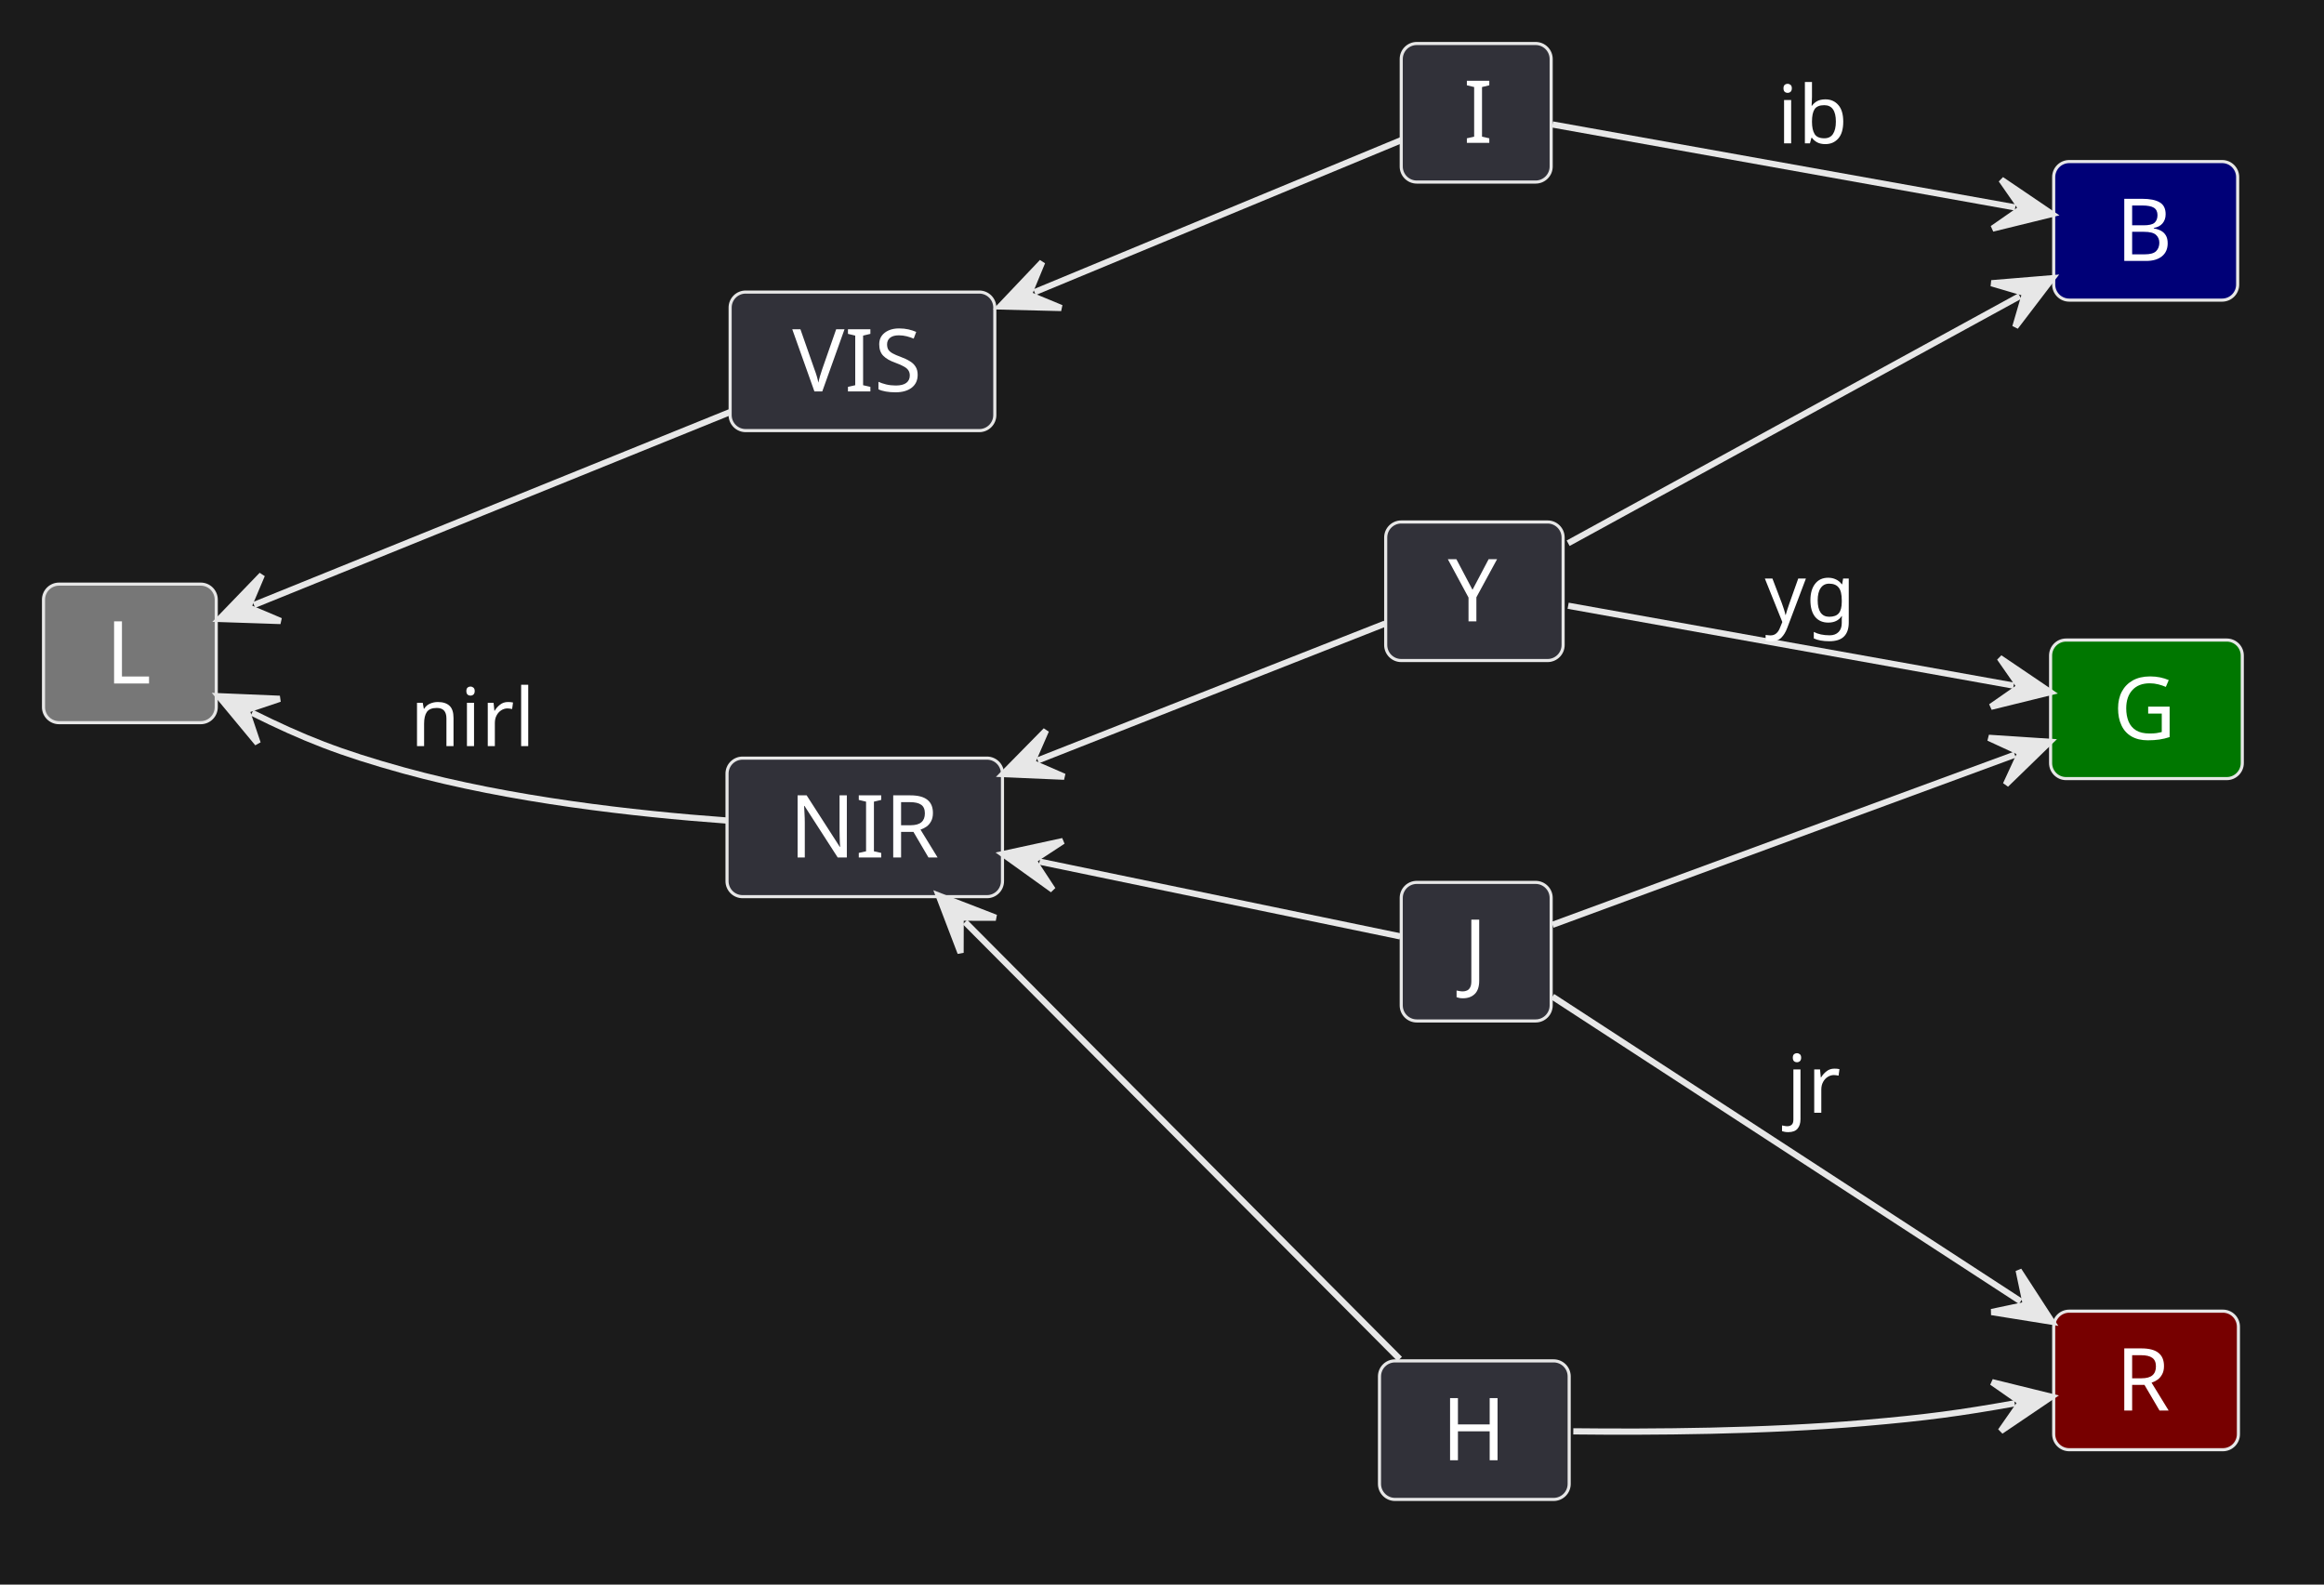
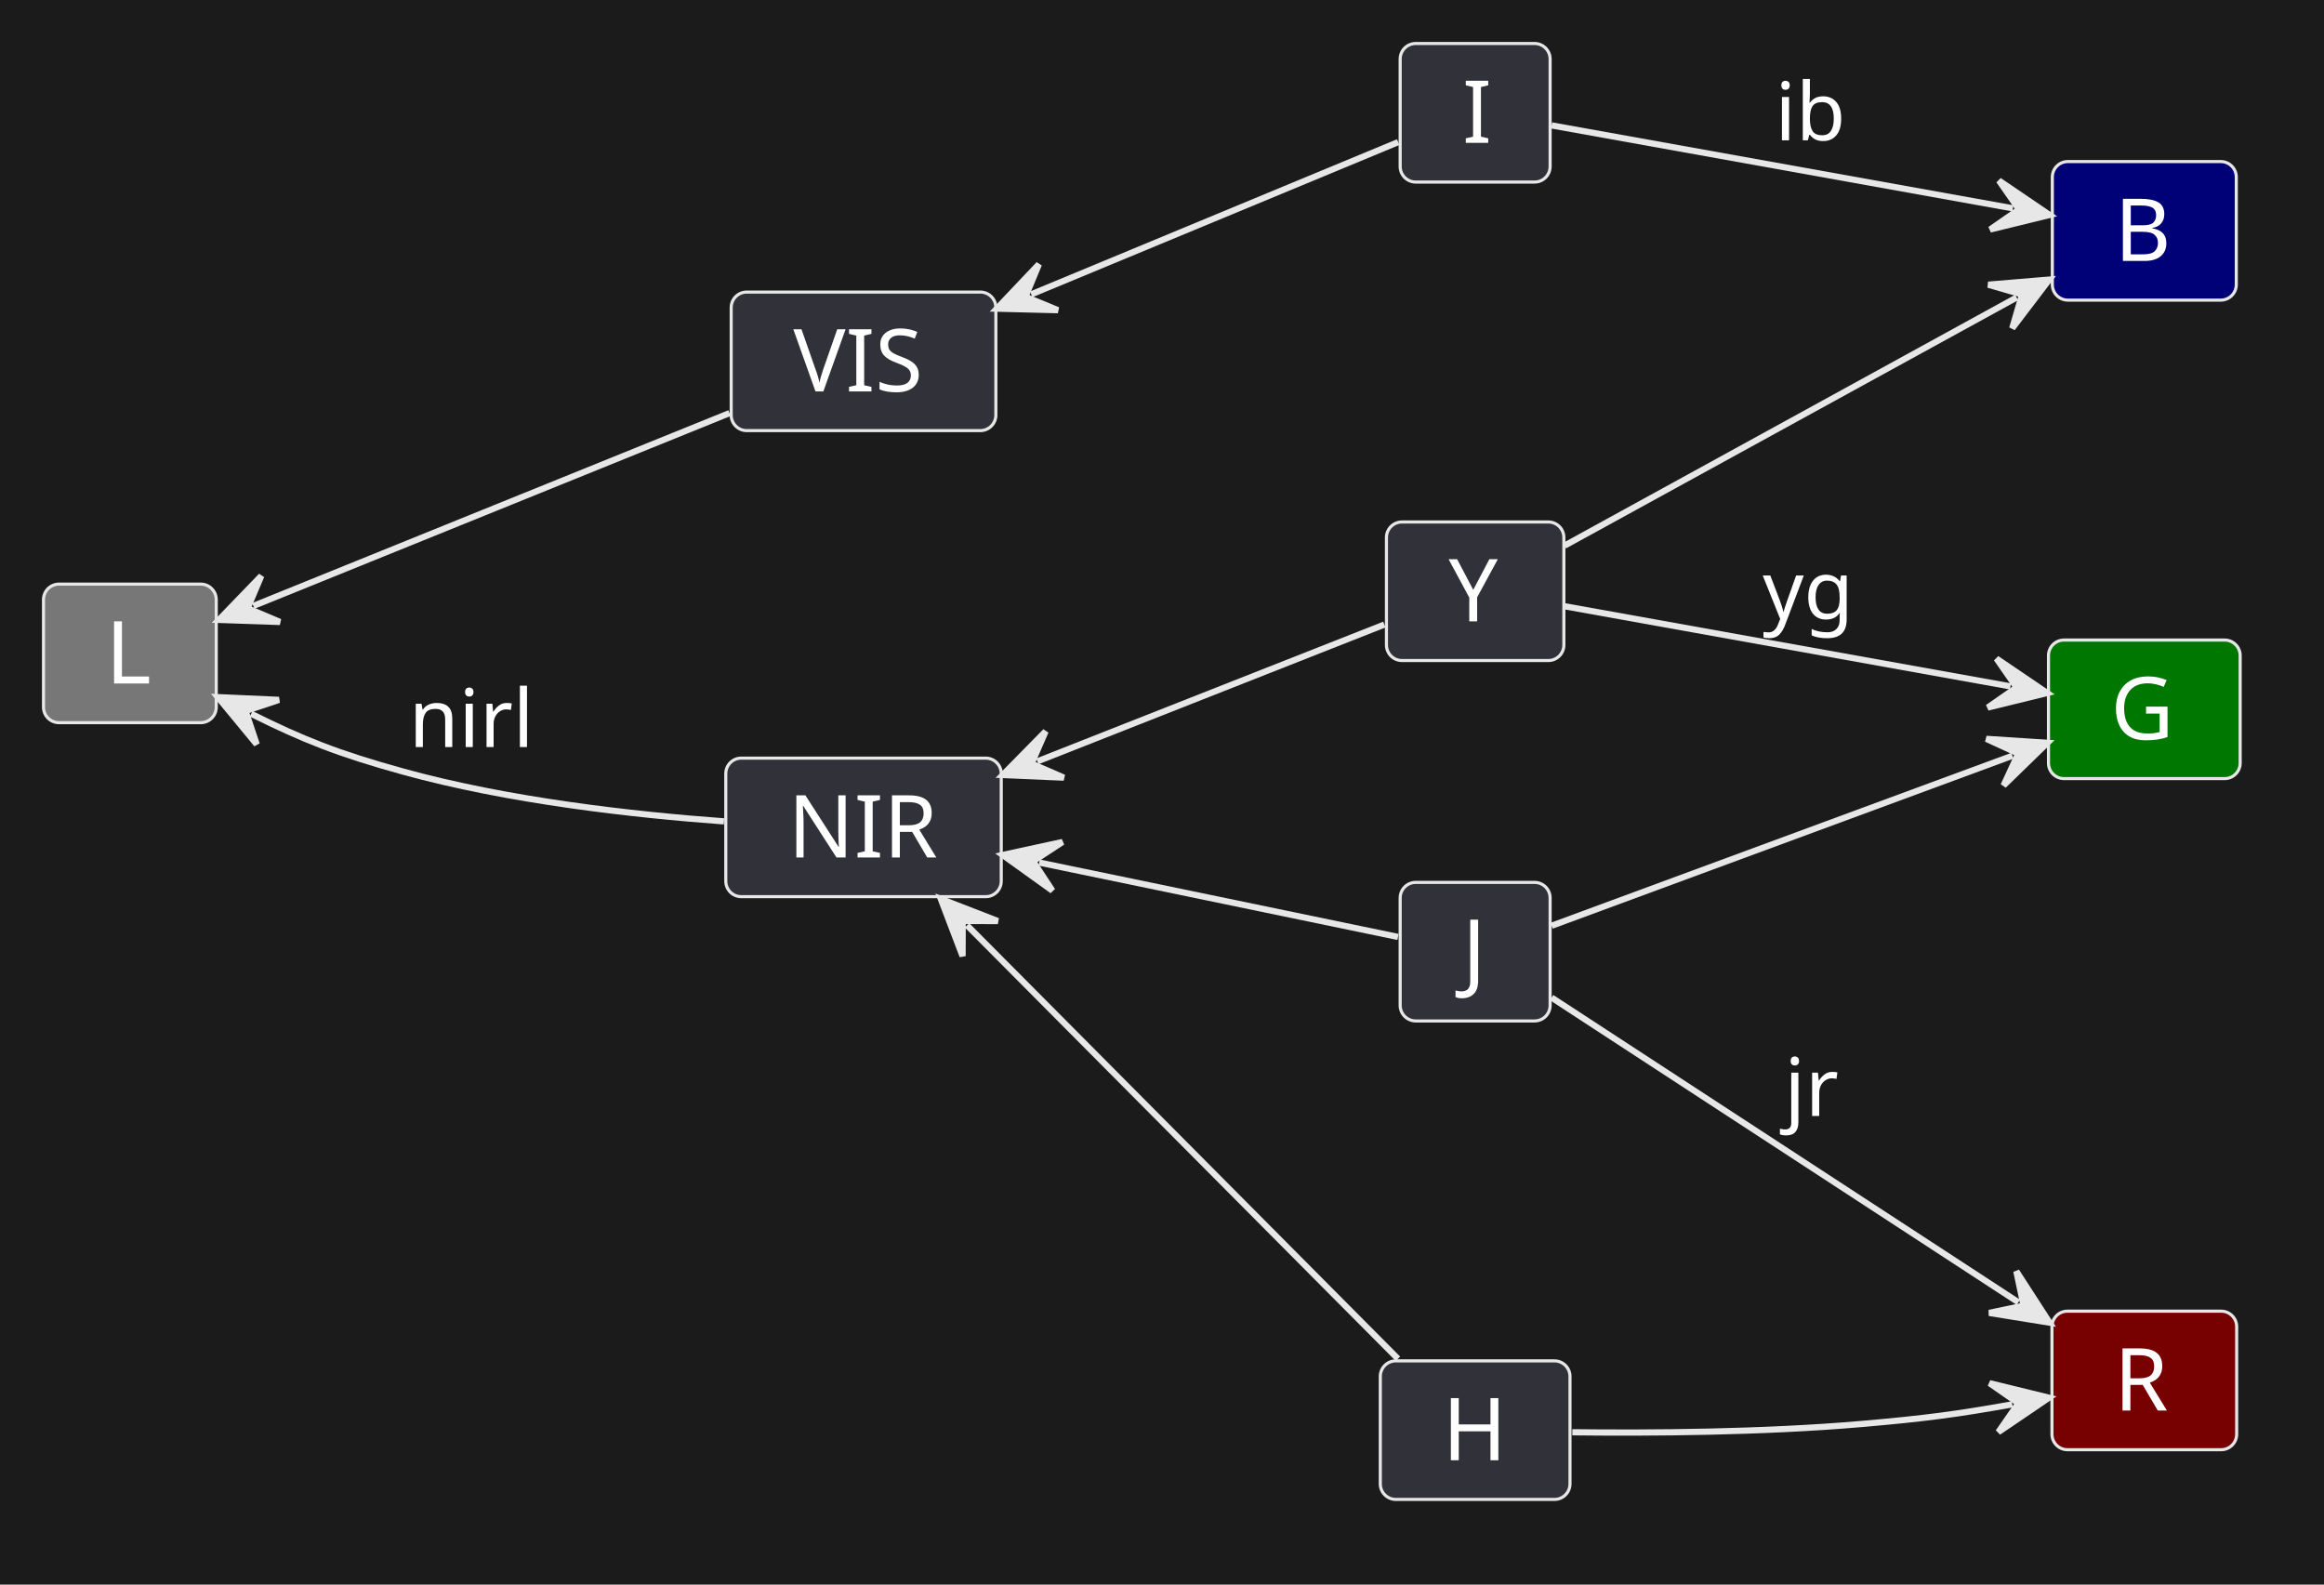
<svg xmlns="http://www.w3.org/2000/svg" contentStyleType="text/css" data-diagram-type="DESCRIPTION" height="255px" preserveAspectRatio="none" style="width:374px;height:255px;background:#1B1B1B;" version="1.1" viewBox="0 0 374 255" width="374px" zoomAndPan="magnify">
  <defs />
  <g>
    <rect fill="#1B1B1B" height="255" style="stroke:none;stroke-width:1;" width="374" x="0" y="0" />
    <g class="entity" data-qualified-name="L" data-source-line="3" id="ent0002">
      <rect fill="#777777" height="22.297" rx="2.5" ry="2.5" style="stroke:#E7E7E7;stroke-width:0.5;" width="27.8" x="7" y="94" />
      <text fill="#FFFFFF" font-family="sans-serif" font-size="14" lengthAdjust="spacing" textLength="7.8" x="17" y="109.995">L</text>
    </g>
    <g class="entity" data-qualified-name="VIS" data-source-line="4" id="ent0003">
-       <rect fill="#313139" height="22.297" rx="2.5" ry="2.5" style="stroke:#E7E7E7;stroke-width:0.5;" width="42.593" x="117.5" y="47" />
-       <text fill="#FFFFFF" font-family="sans-serif" font-size="14" lengthAdjust="spacing" textLength="22.593" x="127.5" y="62.995">VIS</text>
+       <rect fill="#313139" height="22.297" rx="2.5" ry="2.5" style="stroke:#E7E7E7;stroke-width:0.5;" width="42.593" x="117.67" y="47" />
+       <text fill="#FFFFFF" font-family="sans-serif" font-size="14" lengthAdjust="spacing" textLength="22.593" x="127.67" y="62.995">VIS</text>
    </g>
    <g class="entity" data-qualified-name="NIR" data-source-line="5" id="ent0004">
-       <rect fill="#313139" height="22.297" rx="2.5" ry="2.5" style="stroke:#E7E7E7;stroke-width:0.5;" width="44.329" x="117" y="122" />
-       <text fill="#FFFFFF" font-family="sans-serif" font-size="14" lengthAdjust="spacing" textLength="24.329" x="127" y="137.995">NIR</text>
+       <rect fill="#313139" height="22.297" rx="2.5" ry="2.5" style="stroke:#E7E7E7;stroke-width:0.5;" width="44.329" x="116.8" y="122" />
+       <text fill="#FFFFFF" font-family="sans-serif" font-size="14" lengthAdjust="spacing" textLength="24.329" x="126.8" y="137.995">NIR</text>
    </g>
    <g class="entity" data-qualified-name="I" data-source-line="6" id="ent0005">
-       <rect fill="#313139" height="22.297" rx="2.5" ry="2.5" style="stroke:#E7E7E7;stroke-width:0.5;" width="24.129" x="225.5" y="7" />
-       <text fill="#FFFFFF" font-family="sans-serif" font-size="14" lengthAdjust="spacing" textLength="4.129" x="235.5" y="22.995">I</text>
+       <rect fill="#313139" height="22.297" rx="2.5" ry="2.5" style="stroke:#E7E7E7;stroke-width:0.5;" width="24.129" x="225.33" y="7" />
+       <text fill="#FFFFFF" font-family="sans-serif" font-size="14" lengthAdjust="spacing" textLength="4.129" x="235.33" y="22.995">I</text>
    </g>
    <g class="entity" data-qualified-name="Y" data-source-line="7" id="ent0006">
-       <rect fill="#313139" height="22.297" rx="2.5" ry="2.5" style="stroke:#E7E7E7;stroke-width:0.5;" width="28.552" x="223" y="84" />
-       <text fill="#FFFFFF" font-family="sans-serif" font-size="14" lengthAdjust="spacing" textLength="8.552" x="233" y="99.995">Y</text>
+       <rect fill="#313139" height="22.297" rx="2.5" ry="2.5" style="stroke:#E7E7E7;stroke-width:0.5;" width="28.552" x="223.12" y="84" />
+       <text fill="#FFFFFF" font-family="sans-serif" font-size="14" lengthAdjust="spacing" textLength="8.552" x="233.12" y="99.995">Y</text>
    </g>
    <g class="entity" data-qualified-name="J" data-source-line="8" id="ent0007">
-       <rect fill="#313139" height="22.297" rx="2.5" ry="2.5" style="stroke:#E7E7E7;stroke-width:0.5;" width="24.129" x="225.5" y="142" />
-       <text fill="#FFFFFF" font-family="sans-serif" font-size="14" lengthAdjust="spacing" textLength="4.129" x="235.5" y="157.995">J</text>
+       <rect fill="#313139" height="22.297" rx="2.5" ry="2.5" style="stroke:#E7E7E7;stroke-width:0.5;" width="24.129" x="225.33" y="142" />
+       <text fill="#FFFFFF" font-family="sans-serif" font-size="14" lengthAdjust="spacing" textLength="4.129" x="235.33" y="157.995">J</text>
    </g>
    <g class="entity" data-qualified-name="H" data-source-line="9" id="ent0008">
-       <rect fill="#313139" height="22.297" rx="2.5" ry="2.5" style="stroke:#E7E7E7;stroke-width:0.5;" width="30.527" x="222" y="219" />
-       <text fill="#FFFFFF" font-family="sans-serif" font-size="14" lengthAdjust="spacing" textLength="10.527" x="232" y="234.995">H</text>
+       <rect fill="#313139" height="22.297" rx="2.5" ry="2.5" style="stroke:#E7E7E7;stroke-width:0.5;" width="30.527" x="222.13" y="219" />
+       <text fill="#FFFFFF" font-family="sans-serif" font-size="14" lengthAdjust="spacing" textLength="10.527" x="232.13" y="234.995">H</text>
    </g>
    <g class="entity" data-qualified-name="B" data-source-line="10" id="ent0009">
-       <rect fill="#000077" height="22.297" rx="2.5" ry="2.5" style="stroke:#E7E7E7;stroke-width:0.5;" width="29.605" x="330.5" y="26" />
-       <text fill="#FFFFFF" font-family="sans-serif" font-size="14" lengthAdjust="spacing" textLength="9.604" x="340.5" y="41.995">B</text>
+       <rect fill="#000077" height="22.297" rx="2.5" ry="2.5" style="stroke:#E7E7E7;stroke-width:0.5;" width="29.605" x="330.28" y="26" />
+       <text fill="#FFFFFF" font-family="sans-serif" font-size="14" lengthAdjust="spacing" textLength="9.604" x="340.28" y="41.995">B</text>
    </g>
    <g class="entity" data-qualified-name="G" data-source-line="11" id="ent0010">
-       <rect fill="#007700" height="22.297" rx="2.5" ry="2.5" style="stroke:#E7E7E7;stroke-width:0.5;" width="30.849" x="330" y="103" />
-       <text fill="#FFFFFF" font-family="sans-serif" font-size="14" lengthAdjust="spacing" textLength="10.849" x="340" y="118.995">G</text>
+       <rect fill="#007700" height="22.297" rx="2.5" ry="2.5" style="stroke:#E7E7E7;stroke-width:0.5;" width="30.849" x="329.66" y="103" />
+       <text fill="#FFFFFF" font-family="sans-serif" font-size="14" lengthAdjust="spacing" textLength="10.849" x="339.66" y="118.995">G</text>
    </g>
    <g class="entity" data-qualified-name="R" data-source-line="12" id="ent0011">
-       <rect fill="#770000" height="22.297" rx="2.5" ry="2.5" style="stroke:#E7E7E7;stroke-width:0.5;" width="29.727" x="330.5" y="211" />
-       <text fill="#FFFFFF" font-family="sans-serif" font-size="14" lengthAdjust="spacing" textLength="9.727" x="340.5" y="226.995">R</text>
+       <rect fill="#770000" height="22.297" rx="2.5" ry="2.5" style="stroke:#E7E7E7;stroke-width:0.5;" width="29.727" x="330.22" y="211" />
+       <text fill="#FFFFFF" font-family="sans-serif" font-size="14" lengthAdjust="spacing" textLength="9.727" x="340.22" y="226.995">R</text>
    </g>
    <g class="link" data-entity-1="ent0002" data-entity-2="ent0004" data-link-type="dependency" data-source-line="14" id="lnk12">
-       <path d="M40.556,114.705 C48.886,118.835 54.62,121.13 65,124 C82.11,128.72 102.16,130.97 116.91,132.04" fill="none" id="L-backto-NIR" style="stroke:#E7E7E7;stroke-width:1;" />
-       <polygon fill="#E7E7E7" points="35.18,112.04,41.467,119.621,39.66,114.261,45.02,112.454,35.18,112.04" style="stroke:#E7E7E7;stroke-width:1;" />
-       <text fill="#FFFFFF" font-family="sans-serif" font-size="13" lengthAdjust="spacing" textLength="20.808" x="66" y="120.067">nirl</text>
+       <path d="M40.419,114.868 C48.719,119.008 54.44,121.29 64.8,124.15 C81.82,128.86 101.75,131.1 116.51,132.18" fill="none" id="L-backto-NIR" style="stroke:#E7E7E7;stroke-width:1;" />
+       <polygon fill="#E7E7E7" points="35.05,112.19,41.318,119.787,39.524,114.422,44.889,112.628,35.05,112.19" style="stroke:#E7E7E7;stroke-width:1;" />
+       <text fill="#FFFFFF" font-family="sans-serif" font-size="13" lengthAdjust="spacing" textLength="20.808" x="65.8" y="120.217">nirl</text>
    </g>
    <g class="link" data-entity-1="ent0002" data-entity-2="ent0003" data-link-type="dependency" data-source-line="15" id="lnk13">
-       <path d="M40.871,97.356 C60.981,89.206 93.73,75.94 117.45,66.33" fill="none" id="L-backto-VIS" style="stroke:#E7E7E7;stroke-width:1;" />
-       <polygon fill="#E7E7E7" points="35.31,99.61,45.153,99.937,39.944,97.732,42.149,92.522,35.31,99.61" style="stroke:#E7E7E7;stroke-width:1;" />
+       <path d="M40.772,97.508 C60.901,89.358 93.67,76.09 117.4,66.48" fill="none" id="L-backto-VIS" style="stroke:#E7E7E7;stroke-width:1;" />
+       <polygon fill="#E7E7E7" points="35.21,99.76,45.053,100.09,39.845,97.884,42.051,92.675,35.21,99.76" style="stroke:#E7E7E7;stroke-width:1;" />
    </g>
    <g class="link" data-entity-1="ent0003" data-entity-2="ent0005" data-link-type="dependency" data-source-line="16" id="lnk14">
-       <path d="M166.482,47.021 C186.322,38.791 209.82,29.06 225.49,22.56" fill="none" id="VIS-backto-I" style="stroke:#E7E7E7;stroke-width:1;" />
-       <polygon fill="#E7E7E7" points="160.94,49.32,170.786,49.566,165.558,47.404,167.72,42.177,160.94,49.32" style="stroke:#E7E7E7;stroke-width:1;" />
+       <path d="M165.952,47.37 C185.642,39.2 209.14,29.46 225.01,22.87" fill="none" id="VIS-backto-I" style="stroke:#E7E7E7;stroke-width:1;" />
+       <polygon fill="#E7E7E7" points="160.41,49.67,170.256,49.915,165.028,47.754,167.19,42.526,160.41,49.67" style="stroke:#E7E7E7;stroke-width:1;" />
    </g>
    <g class="link" data-entity-1="ent0004" data-entity-2="ent0006" data-link-type="dependency" data-source-line="17" id="lnk15">
-       <path d="M167.002,122.371 C185.762,114.981 206.89,106.66 222.88,100.36" fill="none" id="NIR-backto-Y" style="stroke:#E7E7E7;stroke-width:1;" />
-       <polygon fill="#E7E7E7" points="161.42,124.57,171.26,124.993,166.072,122.737,168.328,117.55,161.42,124.57" style="stroke:#E7E7E7;stroke-width:1;" />
+       <path d="M166.942,122.521 C185.702,115.131 206.81,106.81 222.78,100.51" fill="none" id="NIR-backto-Y" style="stroke:#E7E7E7;stroke-width:1;" />
+       <polygon fill="#E7E7E7" points="161.36,124.72,171.2,125.143,166.012,122.887,168.268,117.7,161.36,124.72" style="stroke:#E7E7E7;stroke-width:1;" />
    </g>
    <g class="link" data-entity-1="ent0004" data-entity-2="ent0007" data-link-type="dependency" data-source-line="18" id="lnk16">
-       <path d="M167.295,138.659 C187.055,142.759 209.76,147.46 225.34,150.69" fill="none" id="NIR-backto-J" style="stroke:#E7E7E7;stroke-width:1;" />
-       <polygon fill="#E7E7E7" points="161.42,137.44,169.42,143.185,166.316,138.456,171.045,135.352,161.42,137.44" style="stroke:#E7E7E7;stroke-width:1;" />
+       <path d="M167.235,138.807 C186.885,142.877 209.35,147.54 224.98,150.78" fill="none" id="NIR-backto-J" style="stroke:#E7E7E7;stroke-width:1;" />
+       <polygon fill="#E7E7E7" points="161.36,137.59,169.362,143.332,166.256,138.604,170.984,135.499,161.36,137.59" style="stroke:#E7E7E7;stroke-width:1;" />
    </g>
    <g class="link" data-entity-1="ent0004" data-entity-2="ent0008" data-link-type="dependency" data-source-line="19" id="lnk17">
-       <path d="M155.302,148.383 C173.822,166.993 206.64,199.98 225.26,218.7" fill="none" id="NIR-backto-H" style="stroke:#E7E7E7;stroke-width:1;" />
-       <polygon fill="#E7E7E7" points="151.07,144.13,154.583,153.331,154.597,147.674,160.254,147.688,151.07,144.13" style="stroke:#E7E7E7;stroke-width:1;" />
+       <path d="M155.63,148.915 C174.19,167.585 206.42,200 224.97,218.66" fill="none" id="NIR-backto-H" style="stroke:#E7E7E7;stroke-width:1;" />
+       <polygon fill="#E7E7E7" points="151.4,144.66,154.908,153.863,154.925,148.206,160.582,148.223,151.4,144.66" style="stroke:#E7E7E7;stroke-width:1;" />
    </g>
    <g class="link" data-entity-1="ent0005" data-entity-2="ent0009" data-link-type="dependency" data-source-line="21" id="lnk18">
-       <path d="M249.84,20.03 C269.28,23.52 303.024,29.56 324.314,33.38" fill="none" id="I-to-B" style="stroke:#E7E7E7;stroke-width:1;" />
-       <polygon fill="#E7E7E7" points="330.22,34.44,322.068,28.913,325.299,33.557,320.655,36.788,330.22,34.44" style="stroke:#E7E7E7;stroke-width:1;" />
-       <text fill="#FFFFFF" font-family="sans-serif" font-size="13" lengthAdjust="spacing" textLength="11.864" x="286" y="23.067">ib</text>
+       <path d="M249.7,20.18 C269.09,23.67 302.705,29.707 323.935,33.528" fill="none" id="I-to-B" style="stroke:#E7E7E7;stroke-width:1;" />
+       <polygon fill="#E7E7E7" points="329.84,34.59,321.691,29.059,324.919,33.705,320.274,36.933,329.84,34.59" style="stroke:#E7E7E7;stroke-width:1;" />
+       <text fill="#FFFFFF" font-family="sans-serif" font-size="13" lengthAdjust="spacing" textLength="11.864" x="285.66" y="22.577">ib</text>
    </g>
    <g class="link" data-entity-1="ent0006" data-entity-2="ent0009" data-link-type="dependency" data-source-line="22" id="lnk19">
-       <path d="M252.36,87.42 C272.56,76.36 304.647,58.811 325.037,47.651" fill="none" id="Y-to-B" style="stroke:#E7E7E7;stroke-width:1;" />
-       <polygon fill="#E7E7E7" points="330.3,44.77,320.485,45.582,325.914,47.171,324.326,52.6,330.3,44.77" style="stroke:#E7E7E7;stroke-width:1;" />
+       <path d="M251.78,87.81 C271.77,76.83 304.021,59.138 324.531,47.877" fill="none" id="Y-to-B" style="stroke:#E7E7E7;stroke-width:1;" />
+       <polygon fill="#E7E7E7" points="329.79,44.99,319.976,45.815,325.407,47.396,323.826,52.828,329.79,44.99" style="stroke:#E7E7E7;stroke-width:1;" />
    </g>
    <g class="link" data-entity-1="ent0006" data-entity-2="ent0010" data-link-type="dependency" data-source-line="23" id="lnk20">
-       <path d="M252.36,97.48 C272.45,101.09 303.584,106.674 324.054,110.334" fill="none" id="Y-to-G" style="stroke:#E7E7E7;stroke-width:1;" />
-       <polygon fill="#E7E7E7" points="329.96,111.39,321.805,105.868,325.038,110.51,320.397,113.743,329.96,111.39" style="stroke:#E7E7E7;stroke-width:1;" />
-       <text fill="#FFFFFF" font-family="sans-serif" font-size="13" lengthAdjust="spacing" textLength="15.945" x="284" y="100.067">yg</text>
+       <path d="M251.78,97.56 C271.66,101.13 302.965,106.758 323.545,110.458" fill="none" id="Y-to-G" style="stroke:#E7E7E7;stroke-width:1;" />
+       <polygon fill="#E7E7E7" points="329.45,111.52,321.3,105.991,324.529,110.635,319.884,113.864,329.45,111.52" style="stroke:#E7E7E7;stroke-width:1;" />
+       <text fill="#FFFFFF" font-family="sans-serif" font-size="13" lengthAdjust="spacing" textLength="15.945" x="283.66" y="99.577">yg</text>
    </g>
    <g class="link" data-entity-1="ent0007" data-entity-2="ent0010" data-link-type="dependency" data-source-line="24" id="lnk21">
-       <path d="M249.84,148.83 C269.18,141.71 302.859,129.323 324.239,121.453" fill="none" id="J-to-G" style="stroke:#E7E7E7;stroke-width:1;" />
-       <polygon fill="#E7E7E7" points="329.87,119.38,320.042,118.735,325.178,121.107,322.806,126.243,329.87,119.38" style="stroke:#E7E7E7;stroke-width:1;" />
+       <path d="M249.7,148.98 C268.98,141.86 302.551,129.476 323.861,121.616" fill="none" id="J-to-G" style="stroke:#E7E7E7;stroke-width:1;" />
+       <polygon fill="#E7E7E7" points="329.49,119.54,319.662,118.902,324.799,121.27,322.43,126.407,329.49,119.54" style="stroke:#E7E7E7;stroke-width:1;" />
    </g>
    <g class="link" data-entity-1="ent0007" data-entity-2="ent0011" data-link-type="dependency" data-source-line="25" id="lnk22">
-       <path d="M249.84,160.38 C269.28,173.04 303.902,195.566 325.192,209.427" fill="none" id="J-to-R" style="stroke:#E7E7E7;stroke-width:1;" />
-       <polygon fill="#E7E7E7" points="330.22,212.7,324.86,204.438,326.03,209.972,320.495,211.142,330.22,212.7" style="stroke:#E7E7E7;stroke-width:1;" />
-       <text fill="#FFFFFF" font-family="sans-serif" font-size="13" lengthAdjust="spacing" textLength="8.957" x="287.5" y="179.067">jr</text>
+       <path d="M249.7,160.54 C269.09,173.19 303.586,195.71 324.816,209.57" fill="none" id="J-to-R" style="stroke:#E7E7E7;stroke-width:1;" />
+       <polygon fill="#E7E7E7" points="329.84,212.85,324.49,204.581,325.653,210.117,320.117,211.279,329.84,212.85" style="stroke:#E7E7E7;stroke-width:1;" />
+       <text fill="#FFFFFF" font-family="sans-serif" font-size="13" lengthAdjust="spacing" textLength="8.957" x="287.16" y="179.587">jr</text>
    </g>
    <g class="link" data-entity-1="ent0008" data-entity-2="ent0011" data-link-type="dependency" data-source-line="26" id="lnk23">
-       <path d="M253.19,230.34 C265.67,230.48 284.04,230.38 300,229 C310.13,228.13 315.543,227.385 324.223,225.835" fill="none" id="H-to-R" style="stroke:#E7E7E7;stroke-width:1;" />
-       <polygon fill="#E7E7E7" points="330.13,224.78,320.567,222.424,325.208,225.659,321.973,230.3,330.13,224.78" style="stroke:#E7E7E7;stroke-width:1;" />
+       <path d="M253.03,230.49 C265.46,230.63 283.76,230.53 299.66,229.15 C309.77,228.28 315.165,227.553 323.835,225.993" fill="none" id="H-to-R" style="stroke:#E7E7E7;stroke-width:1;" />
+       <polygon fill="#E7E7E7" points="329.74,224.93,320.174,222.587,324.819,225.815,321.591,230.461,329.74,224.93" style="stroke:#E7E7E7;stroke-width:1;" />
    </g>
  </g>
</svg>
